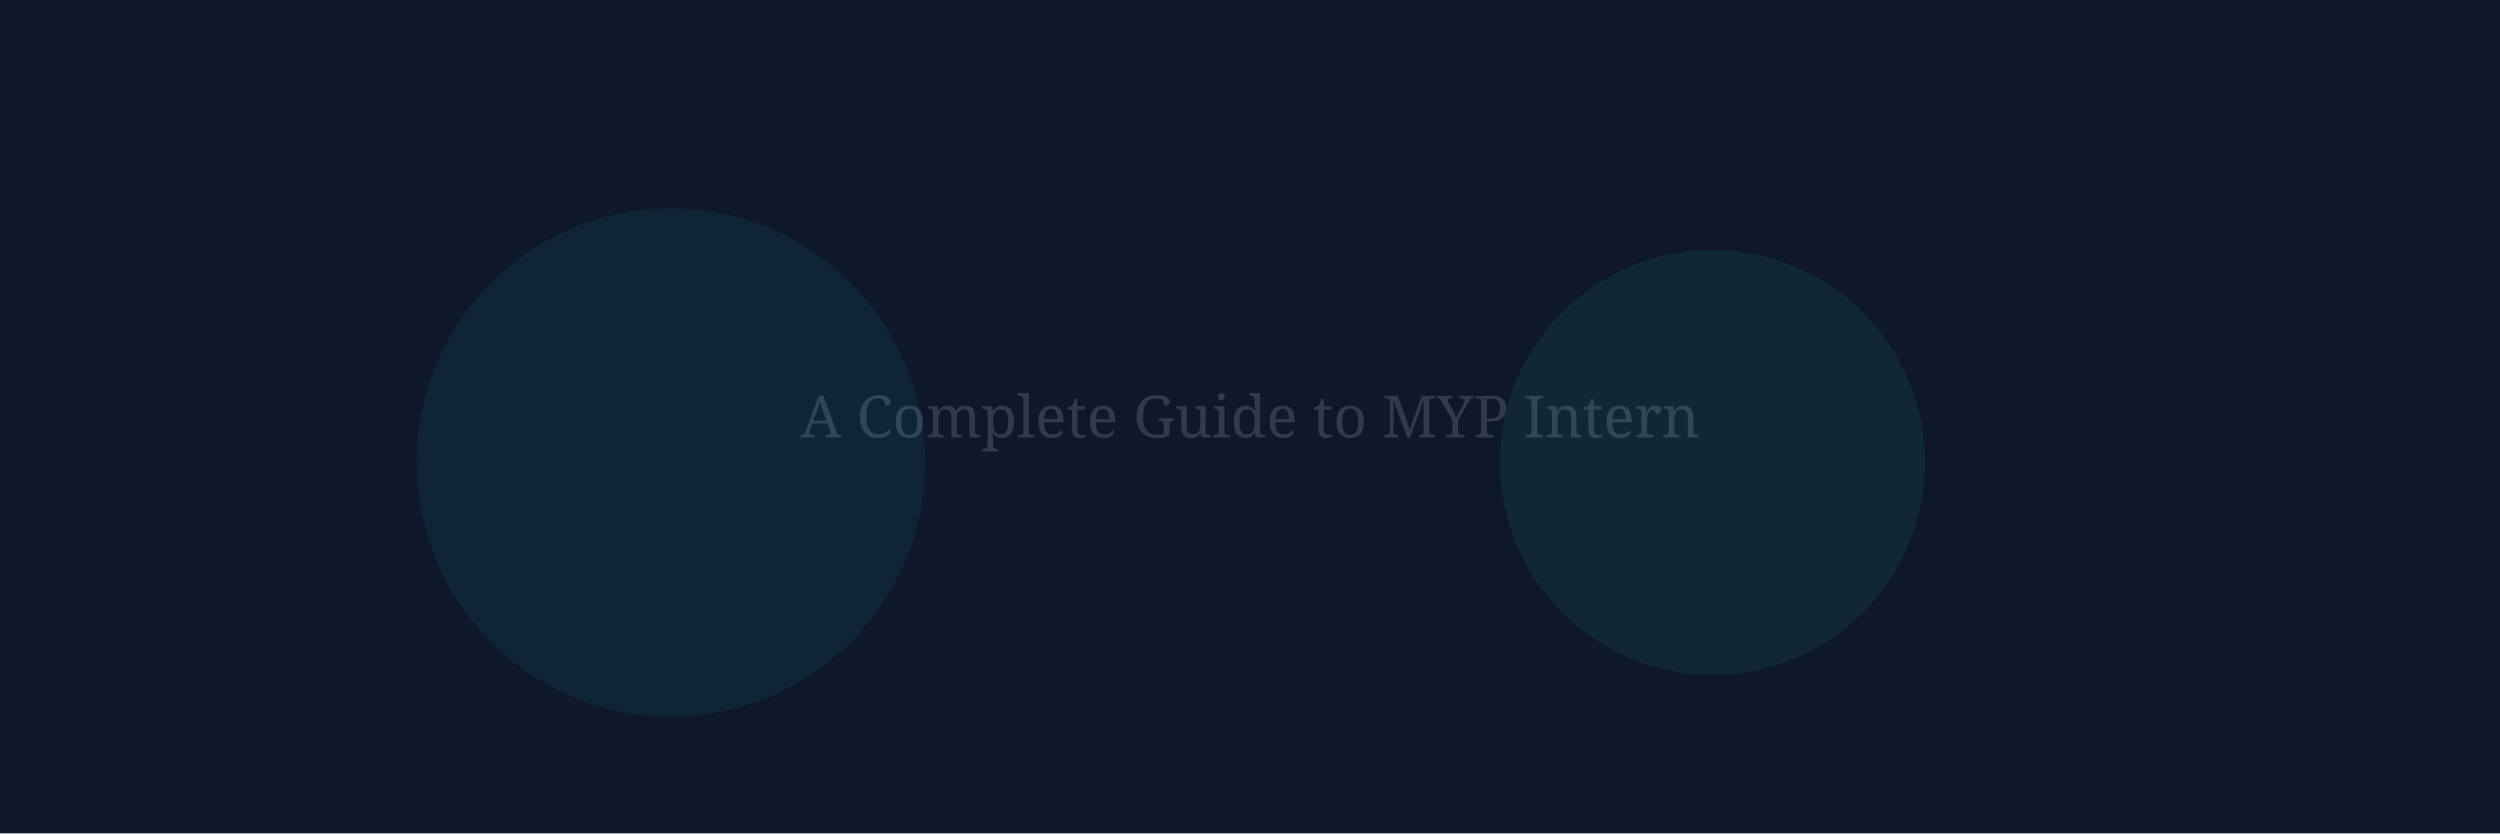
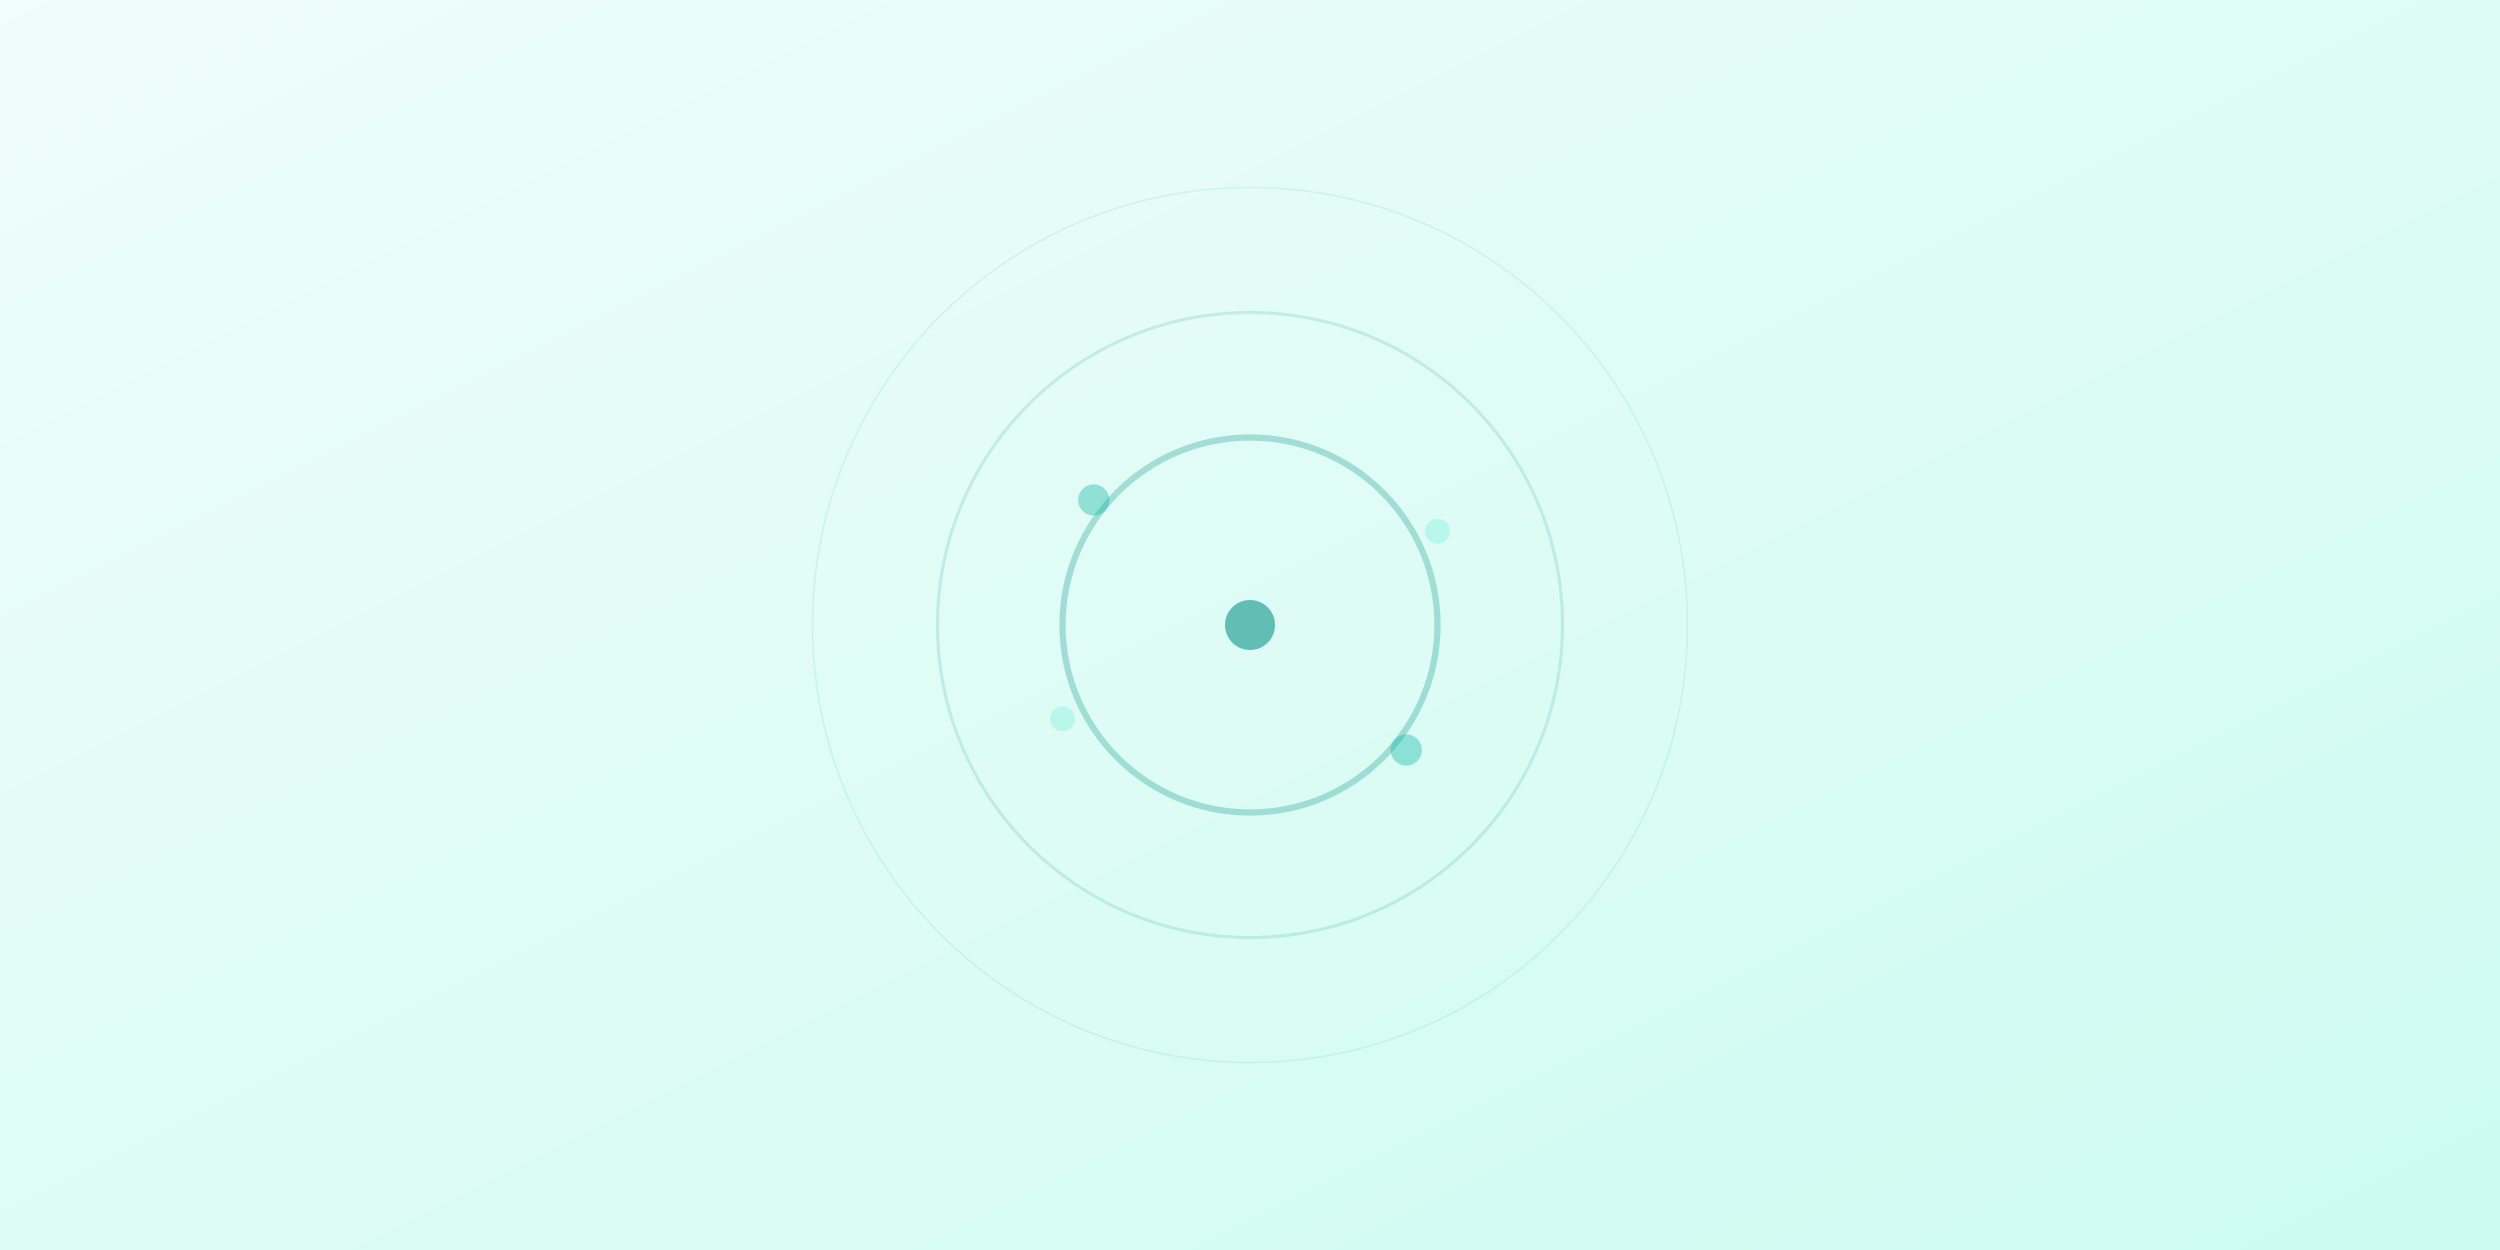
- <svg xmlns="http://www.w3.org/2000/svg" viewBox="0 0 1200 400">
-   <rect width="1200" height="400" fill="#0f172a" />
-   <circle cx="322" cy="222" r="122" fill="#0D9488" opacity="0.12" />
-   <circle cx="822" cy="222" r="102" fill="#14b8a6" opacity="0.10" />
-   <text x="600" y="210" text-anchor="middle" font-family="Georgia,serif" font-size="28" fill="#94a3b8" opacity="0.25">A Complete Guide to MYP Intern</text>
+ <svg xmlns="http://www.w3.org/2000/svg" viewBox="0 0 800 400">
+   <defs>
+     <linearGradient id="bg" x1="0%" y1="0%" x2="100%" y2="100%">
+       <stop offset="0%" style="stop-color:#f0fdfa" />
+       <stop offset="100%" style="stop-color:#ccfbf1" />
+     </linearGradient>
+   </defs>
+   <rect width="800" height="400" fill="url(#bg)" />
+   <circle cx="400" cy="200" r="60" fill="none" stroke="#0d9488" stroke-width="2" opacity="0.3" />
+   <circle cx="400" cy="200" r="100" fill="none" stroke="#0d9488" stroke-width="1" opacity="0.15" />
+   <circle cx="400" cy="200" r="140" fill="none" stroke="#0d9488" stroke-width="0.5" opacity="0.1" />
+   <circle cx="400" cy="200" r="8" fill="#0d9488" opacity="0.6" />
+   <circle cx="350" cy="160" r="5" fill="#14b8a6" opacity="0.4" />
+   <circle cx="450" cy="240" r="5" fill="#14b8a6" opacity="0.4" />
+   <circle cx="340" cy="230" r="4" fill="#5eead4" opacity="0.3" />
+   <circle cx="460" cy="170" r="4" fill="#5eead4" opacity="0.3" />
</svg>
